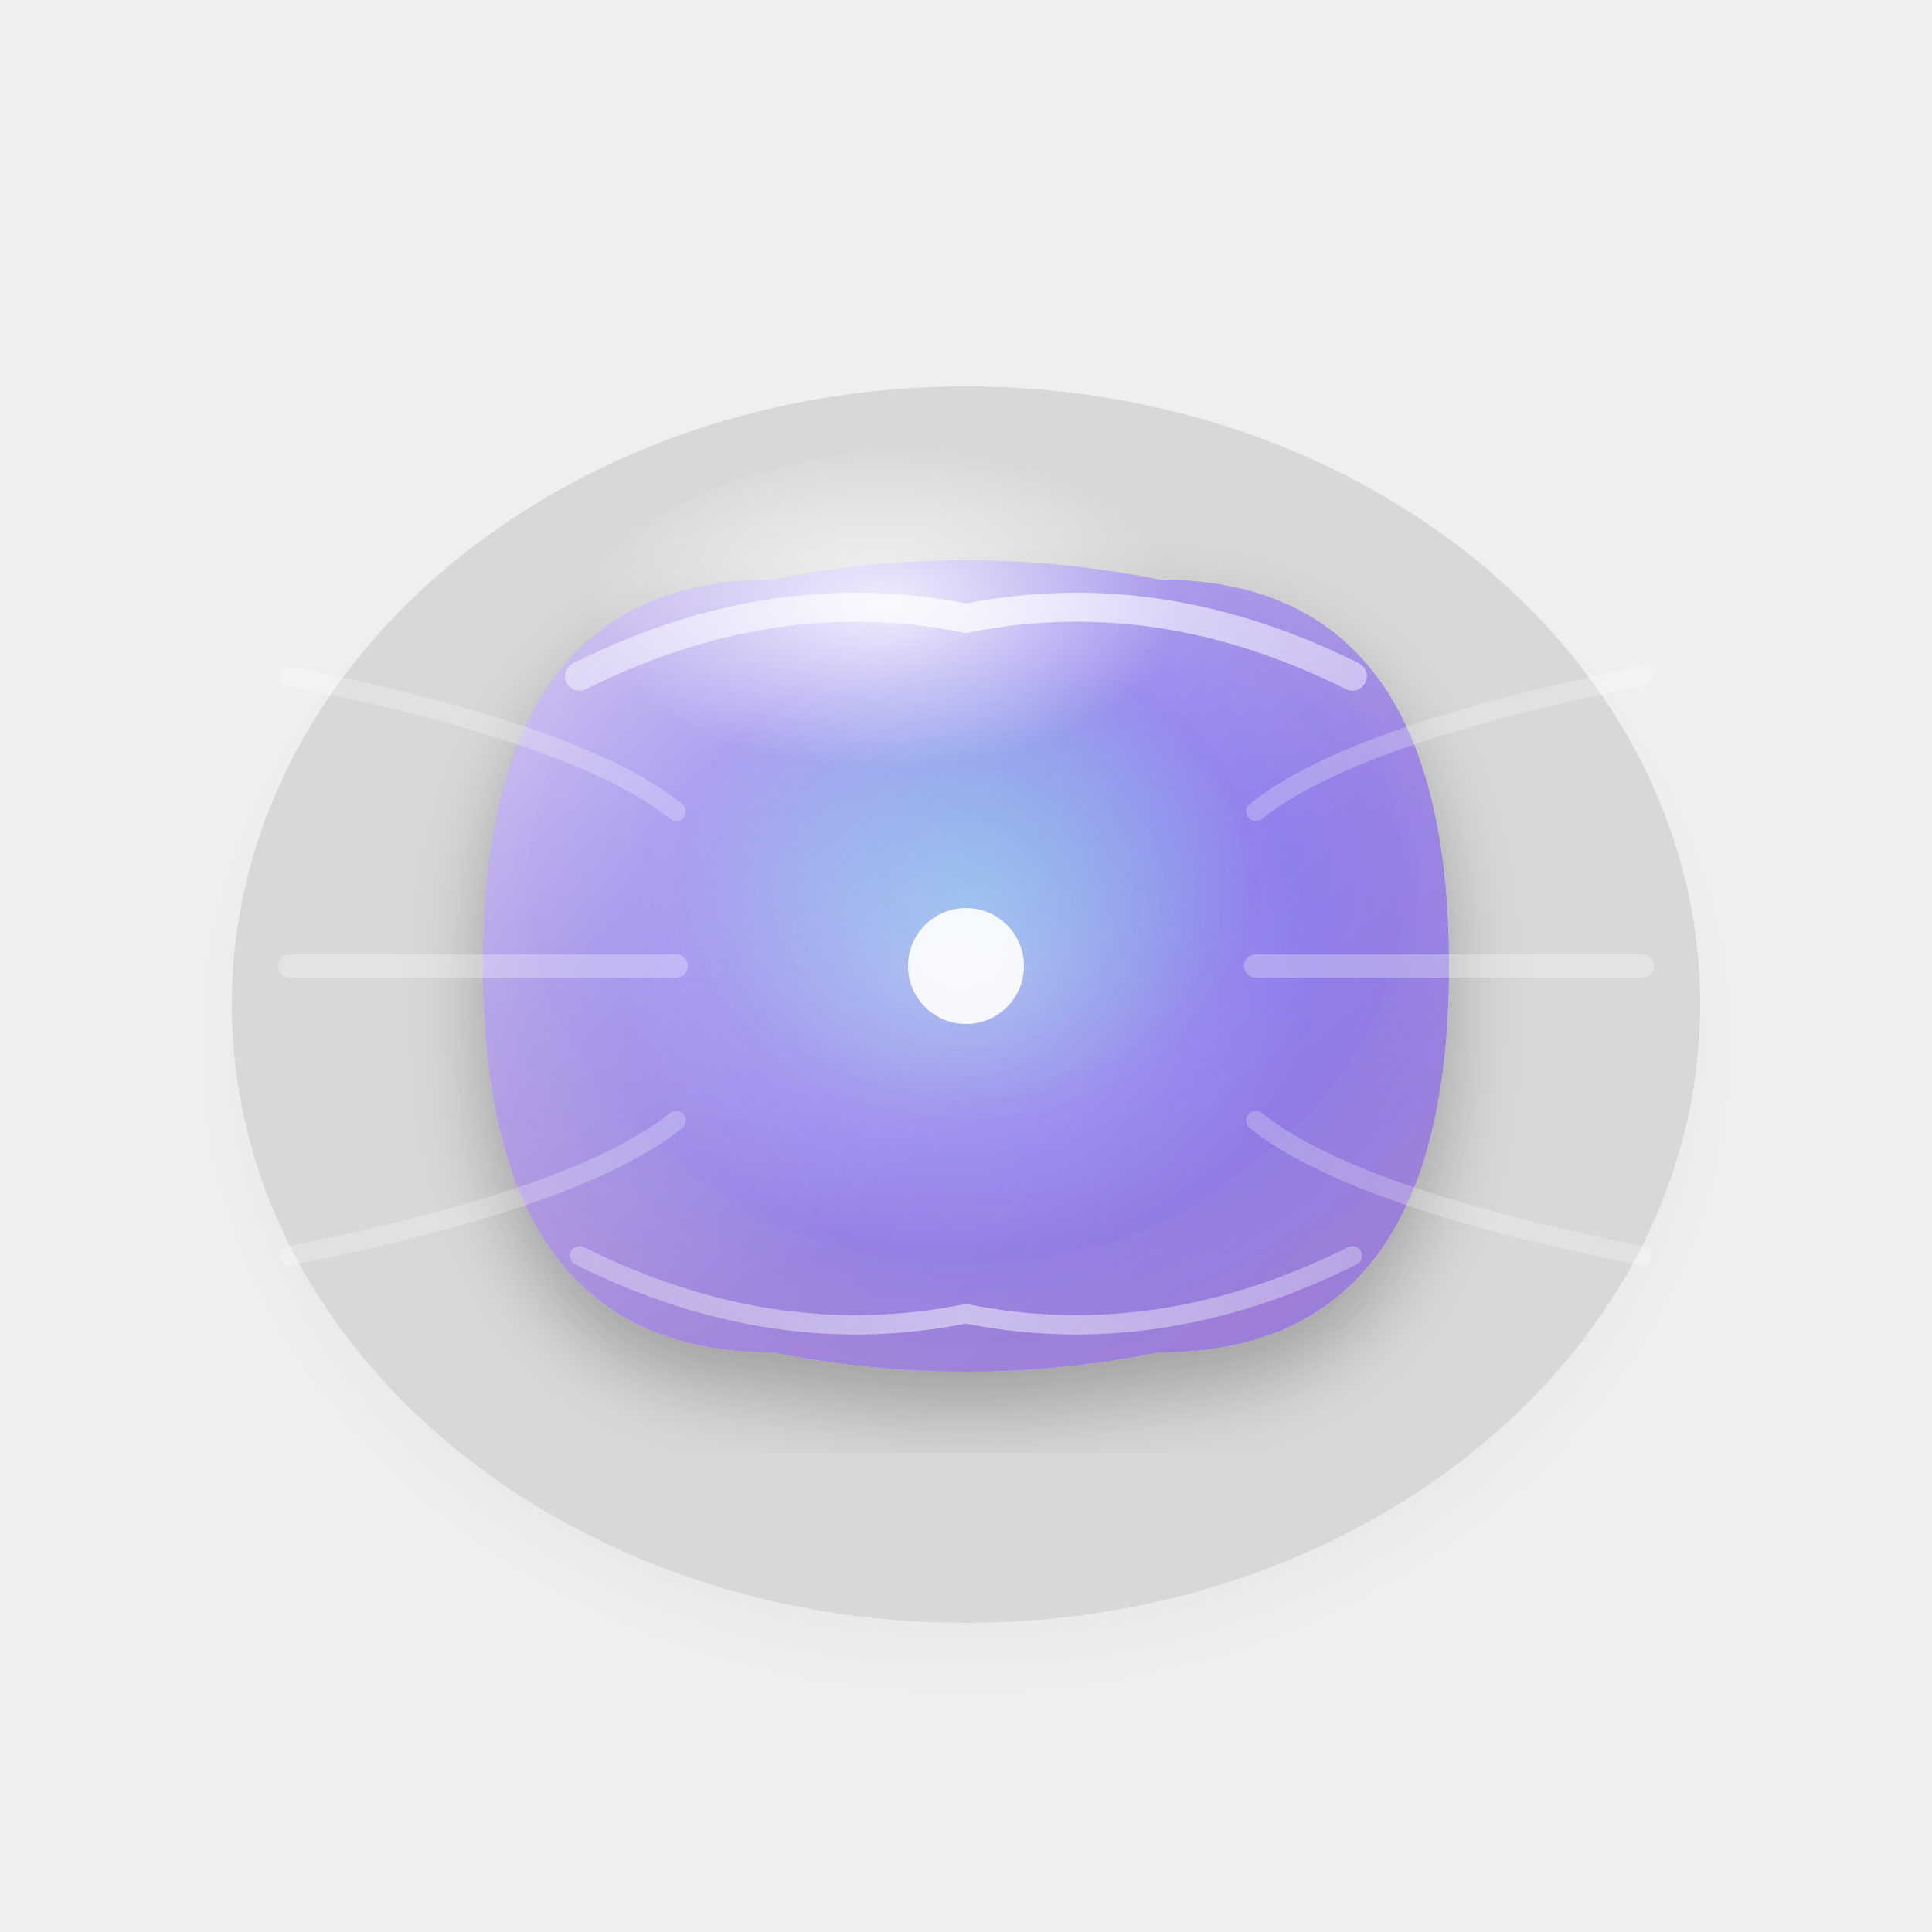
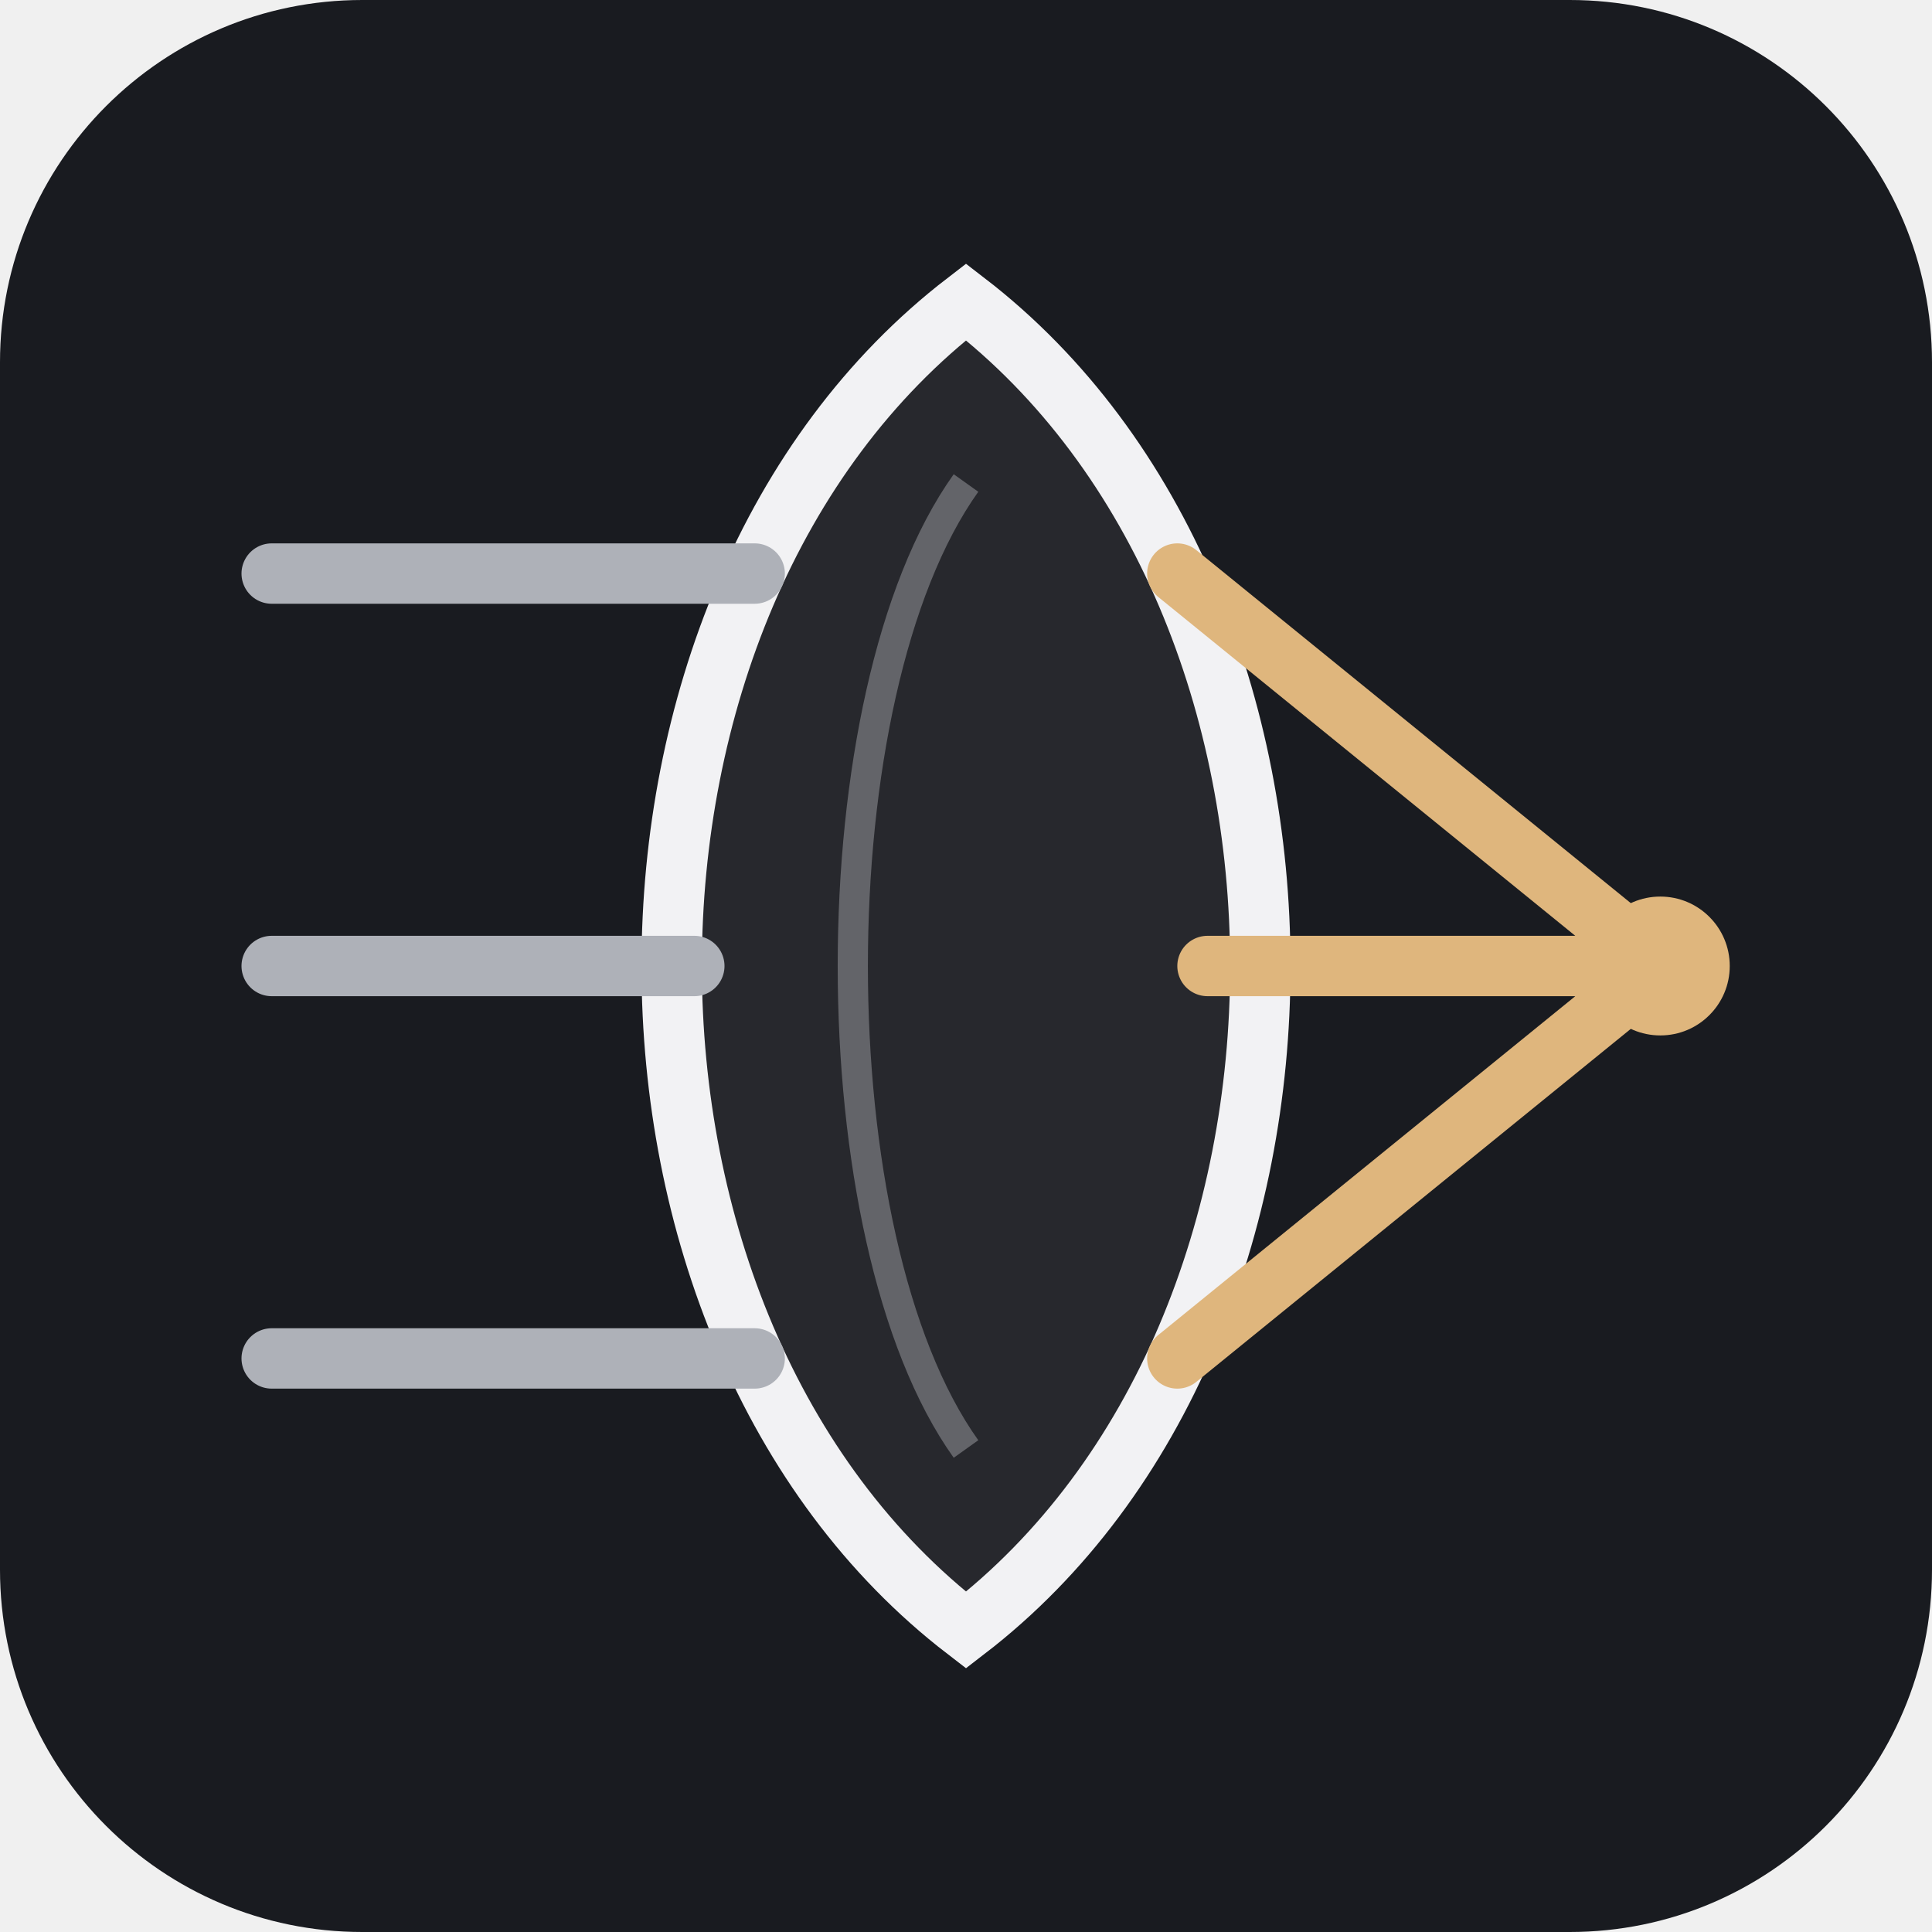
- <svg xmlns="http://www.w3.org/2000/svg" viewBox="0 0 100 100" width="100" height="100">
-   <defs>
-     <radialGradient id="lensBaseGradient" cx="50%" cy="40%" r="60%">
-       <stop offset="0%" style="stop-color:#4A90E2;stop-opacity:0.95" />
-       <stop offset="50%" style="stop-color:#7B68EE;stop-opacity:0.9" />
-       <stop offset="100%" style="stop-color:#9370DB;stop-opacity:0.85" />
-     </radialGradient>
-     <linearGradient id="lensHighlight" x1="0%" y1="0%" x2="100%" y2="100%">
-       <stop offset="0%" style="stop-color:#FFFFFF;stop-opacity:0.6" />
-       <stop offset="30%" style="stop-color:#FFFFFF;stop-opacity:0.3" />
-       <stop offset="60%" style="stop-color:#FFFFFF;stop-opacity:0.1" />
-       <stop offset="100%" style="stop-color:#FFFFFF;stop-opacity:0" />
-     </linearGradient>
-     <radialGradient id="topHighlight" cx="40%" cy="35%" r="35%">
-       <stop offset="0%" style="stop-color:#FFFFFF;stop-opacity:0.8" />
-       <stop offset="50%" style="stop-color:#FFFFFF;stop-opacity:0.4" />
-       <stop offset="100%" style="stop-color:#FFFFFF;stop-opacity:0" />
-     </radialGradient>
-     <linearGradient id="edgeHighlight" x1="0%" y1="0%" x2="100%" y2="0%">
-       <stop offset="0%" style="stop-color:#FFFFFF;stop-opacity:0.5" />
-       <stop offset="50%" style="stop-color:#FFFFFF;stop-opacity:0.8" />
-       <stop offset="100%" style="stop-color:#FFFFFF;stop-opacity:0.5" />
-     </linearGradient>
-     <filter id="softShadow">
-       <feGaussianBlur in="SourceAlpha" stdDeviation="2" />
-       <feOffset dx="0" dy="2" result="offsetblur" />
-       <feComponentTransfer>
-         <feFuncA type="linear" slope="0.3" />
-       </feComponentTransfer>
-       <feMerge>
-         <feMergeNode />
-         <feMergeNode in="SourceGraphic" />
-       </feMerge>
-     </filter>
-     <radialGradient id="innerGlow" cx="50%" cy="50%" r="50%">
-       <stop offset="0%" style="stop-color:#FFFFFF;stop-opacity:0.4" />
-       <stop offset="70%" style="stop-color:#FFFFFF;stop-opacity:0.1" />
-       <stop offset="100%" style="stop-color:#FFFFFF;stop-opacity:0" />
-     </radialGradient>
-   </defs>
-   <ellipse cx="50" cy="52" rx="38" ry="32" fill="#000000" opacity="0.1" filter="url(#softShadow)" />
-   <path d="M 25 50             Q 25 30 40 30             Q 50 28 60 30             Q 75 30 75 50             Q 75 70 60 70             Q 50 72 40 70             Q 25 70 25 50 Z" fill="url(#lensBaseGradient)" filter="url(#softShadow)" />
-   <ellipse cx="50" cy="35" rx="22" ry="12" fill="url(#topHighlight)" />
-   <path d="M 25 50             Q 25 30 40 30             Q 50 28 60 30             Q 75 30 75 50             Q 75 70 60 70             Q 50 72 40 70             Q 25 70 25 50 Z" fill="url(#lensHighlight)" />
-   <path d="M 30 35 Q 40 30 50 32 Q 60 30 70 35" fill="none" stroke="url(#edgeHighlight)" stroke-width="1.5" opacity="0.9" stroke-linecap="round" />
-   <path d="M 30 65 Q 40 70 50 68 Q 60 70 70 65" fill="none" stroke="url(#edgeHighlight)" stroke-width="1" opacity="0.6" stroke-linecap="round" />
-   <ellipse cx="50" cy="50" rx="18" ry="15" fill="url(#innerGlow)" />
-   <circle cx="50" cy="50" r="3" fill="#FFFFFF" opacity="0.9">
-     <animate attributeName="opacity" values="0.9;0.6;0.9" dur="3s" repeatCount="indefinite" />
-   </circle>
-   <g opacity="0.4">
-     <path d="M 15 35 Q 30 38 35 42" fill="none" stroke="#FFFFFF" stroke-width="1" stroke-linecap="round" opacity="0.6" />
-     <path d="M 15 50 Q 30 50 35 50" fill="none" stroke="#FFFFFF" stroke-width="1.2" stroke-linecap="round" opacity="0.7" />
-     <path d="M 15 65 Q 30 62 35 58" fill="none" stroke="#FFFFFF" stroke-width="1" stroke-linecap="round" opacity="0.6" />
-   </g>
-   <g opacity="0.4">
-     <path d="M 65 42 Q 70 38 85 35" fill="none" stroke="#FFFFFF" stroke-width="1" stroke-linecap="round" opacity="0.6" />
-     <path d="M 65 50 Q 70 50 85 50" fill="none" stroke="#FFFFFF" stroke-width="1.2" stroke-linecap="round" opacity="0.7" />
-     <path d="M 65 58 Q 70 62 85 65" fill="none" stroke="#FFFFFF" stroke-width="1" stroke-linecap="round" opacity="0.6" />
-   </g>
+ <svg xmlns="http://www.w3.org/2000/svg" viewBox="0 0 64 64" width="64" height="64" fill="none">
+   <rect width="64" height="64" rx="12" fill="#191b20" />
+   <path d="M32 10C19 20 19 44 32 54C45 44 45 20 32 10Z" fill="#fff" fill-opacity=".06" stroke="#f2f2f4" stroke-width="2" />
+   <path d="M9 19H25M9 32H23M9 45H25" stroke="#aeb1b8" stroke-width="2" stroke-linecap="round" />
+   <path d="M39 19L55 32L39 45M40 32H55" stroke="#dfb67d" stroke-width="2" stroke-linecap="round" stroke-linejoin="round" />
+   <circle cx="55" cy="32" r="2.3" fill="#dfb67d" />
+   <path d="M32 16C27 23 27 41 32 48" stroke="#f2f2f4" stroke-opacity=".3" stroke-width="1" />
</svg>
